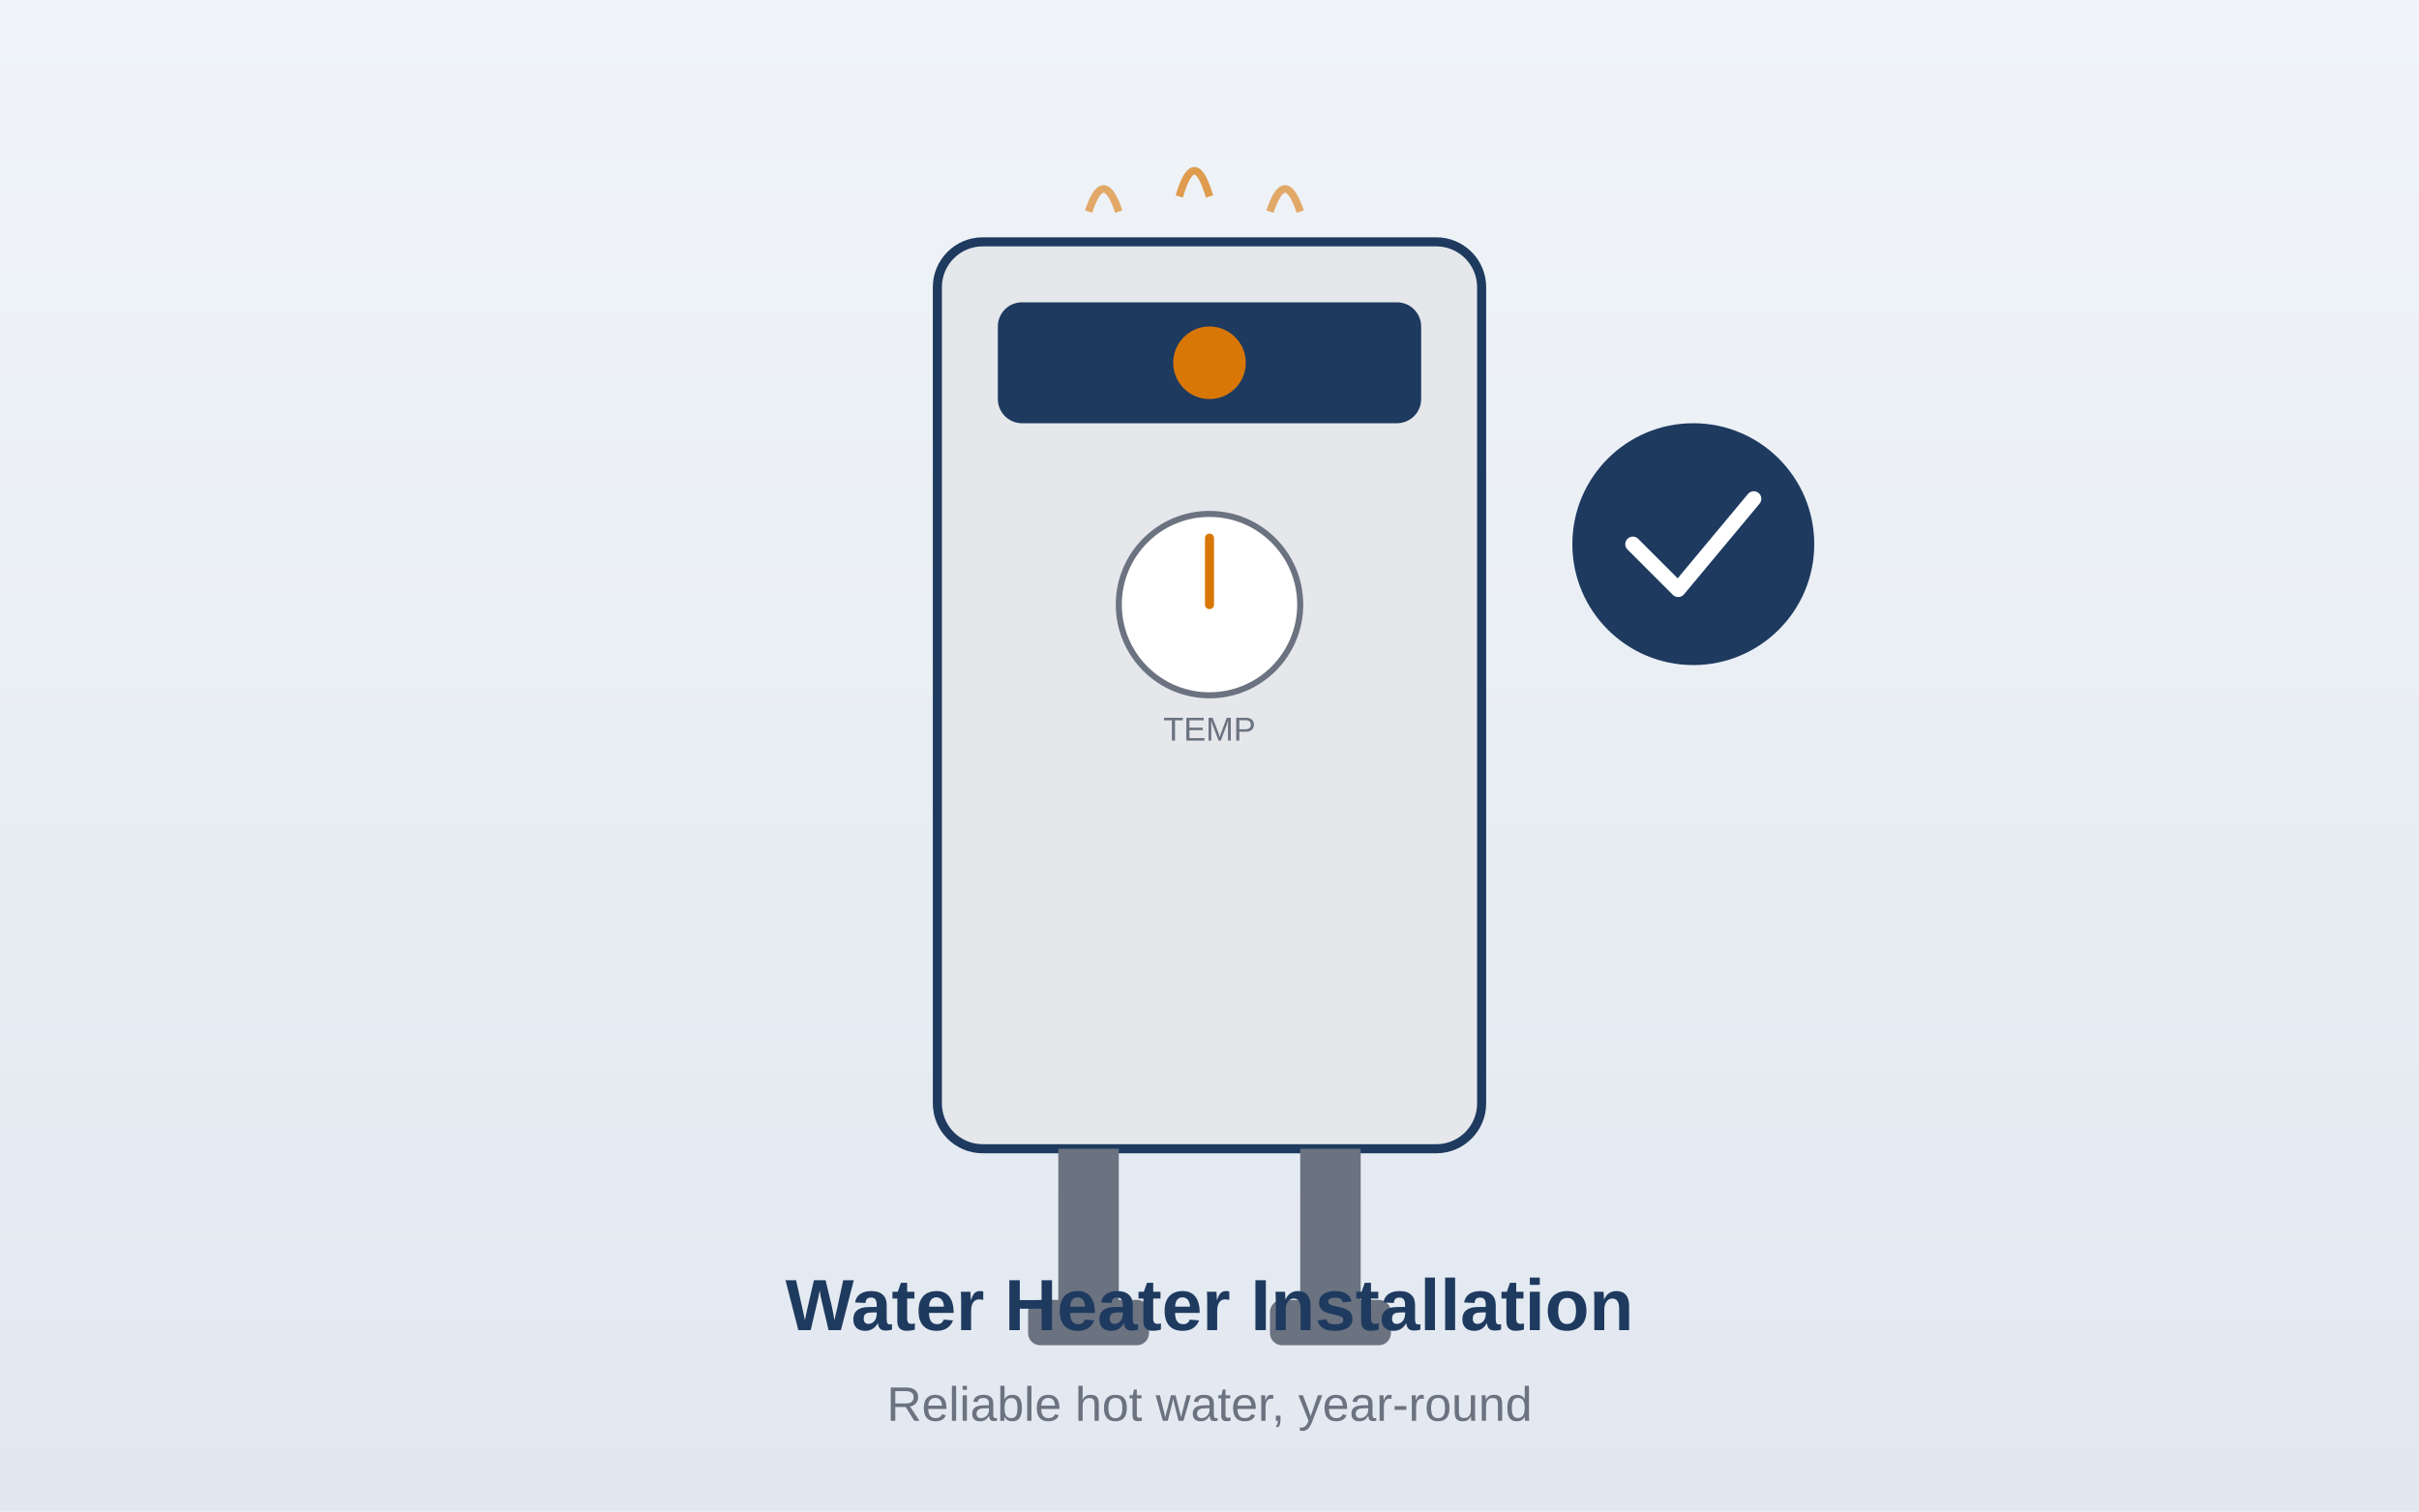
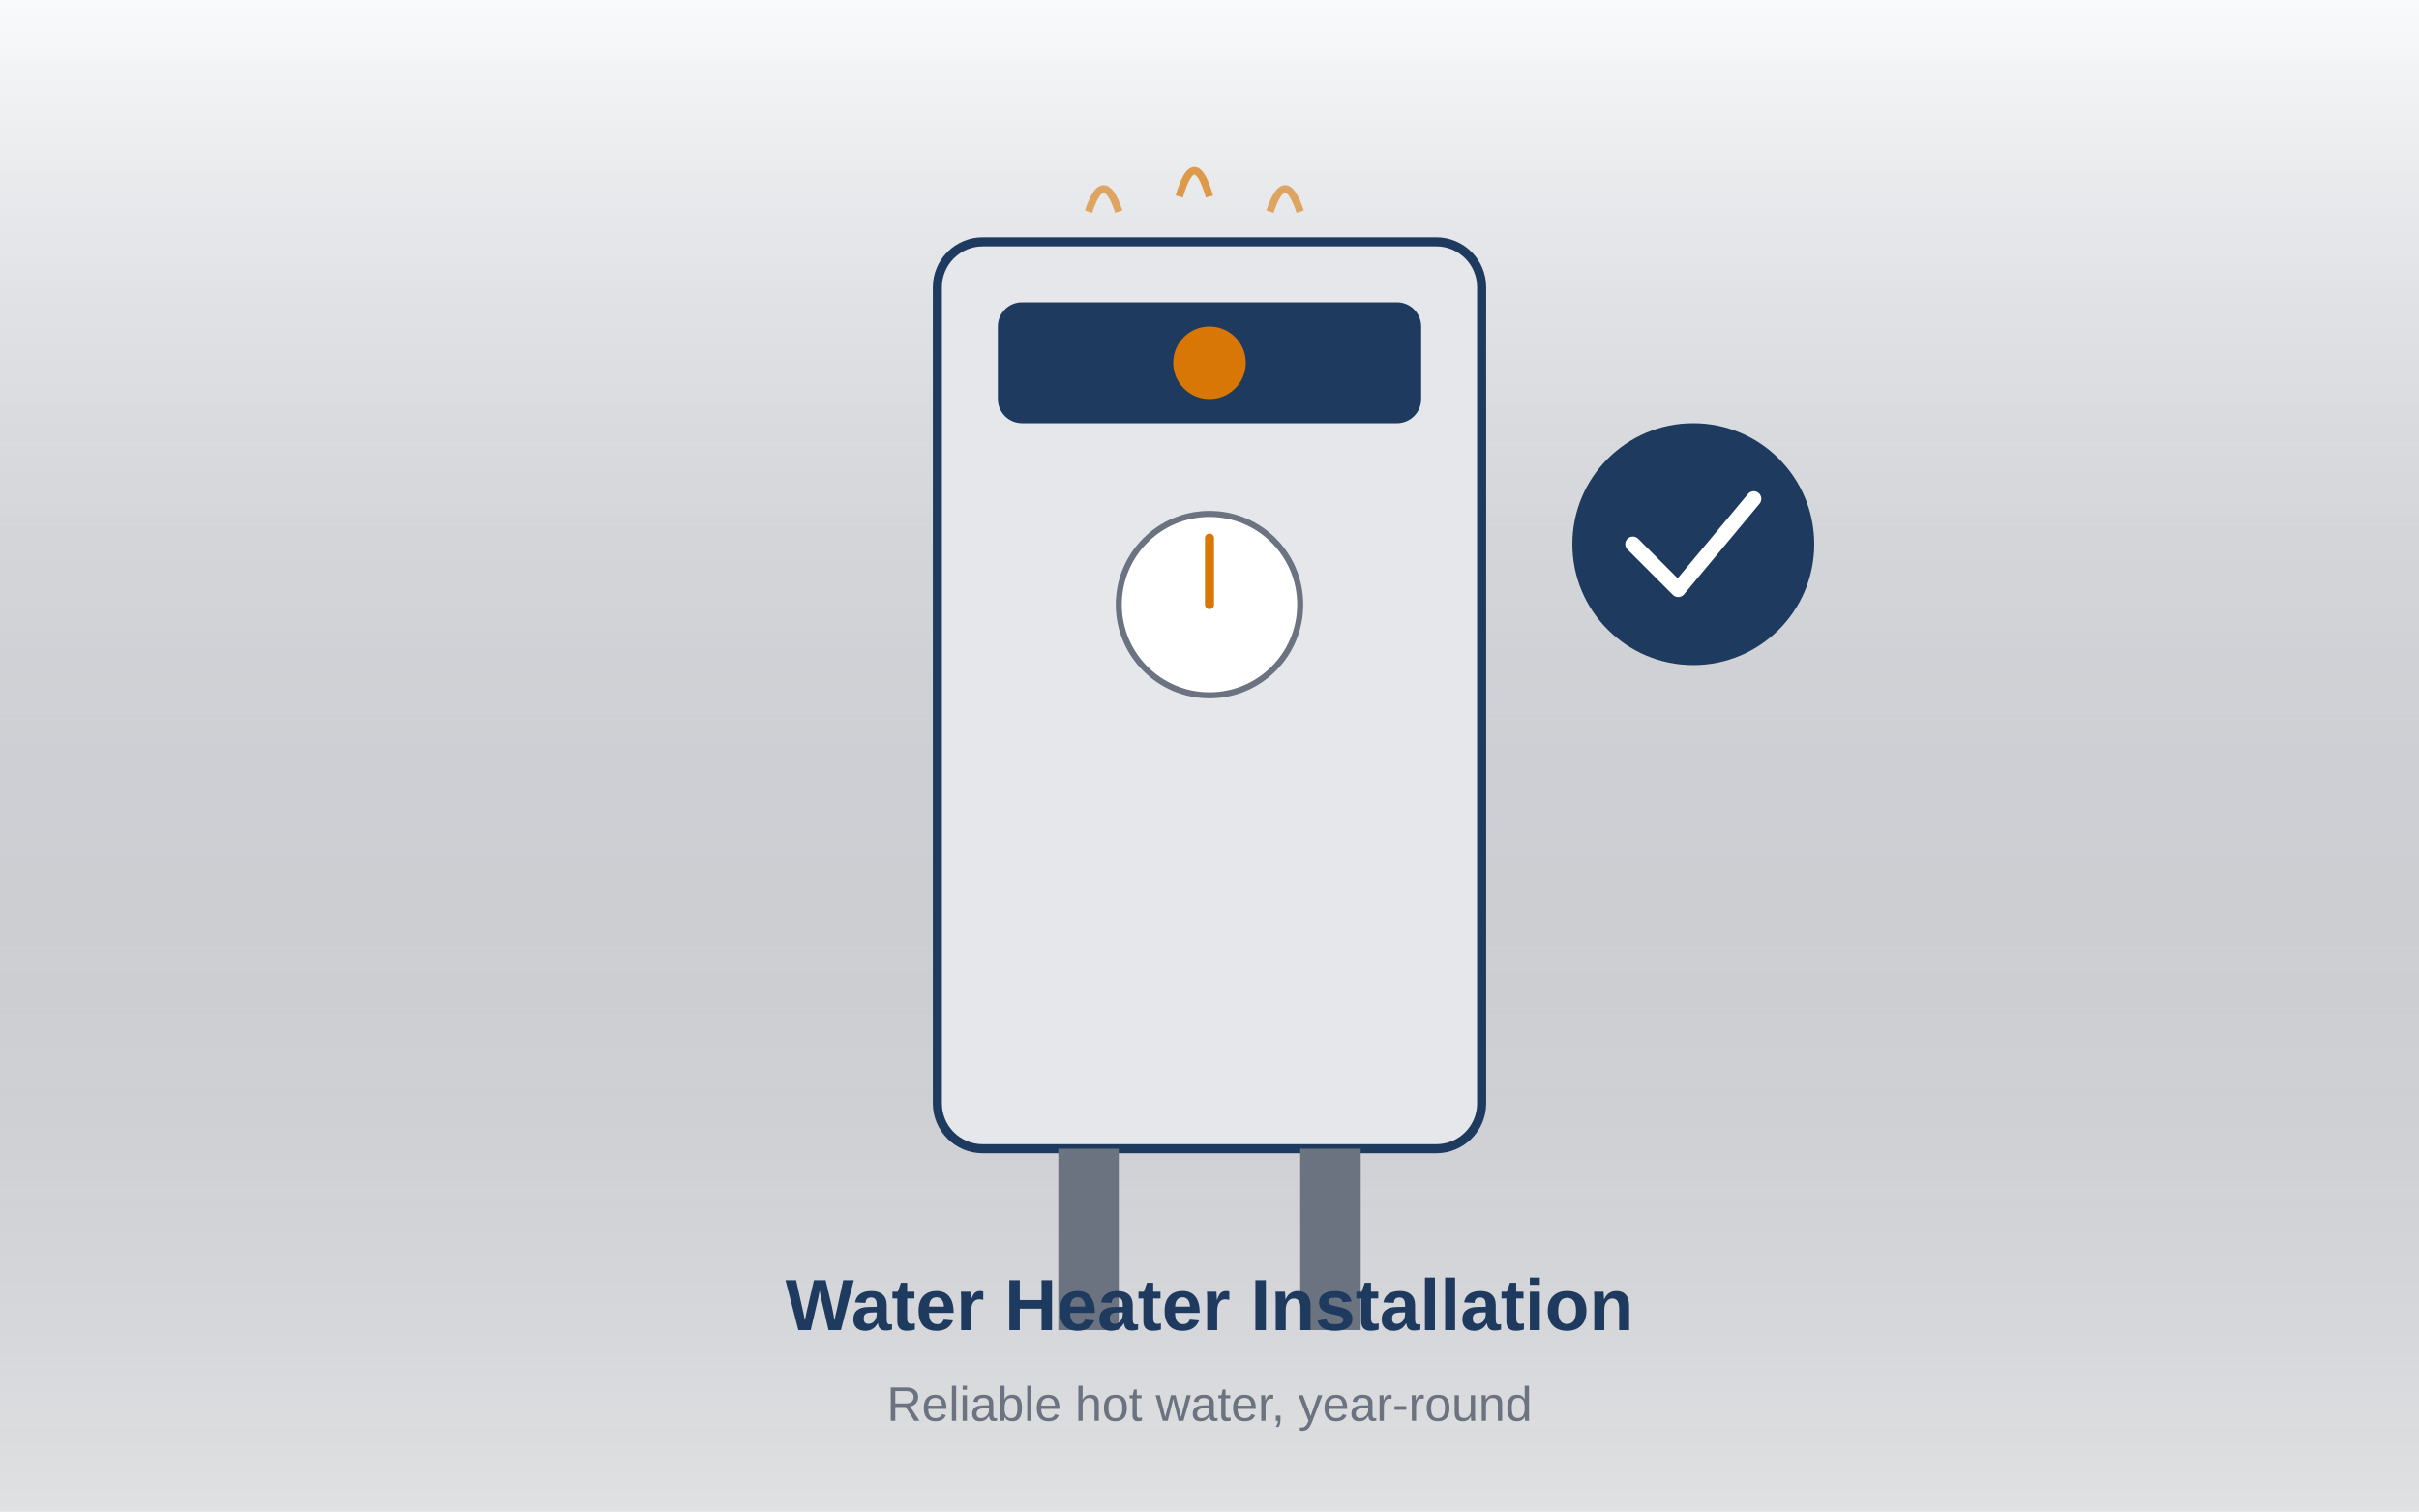
<svg xmlns="http://www.w3.org/2000/svg" viewBox="0 0 800 500" width="800" height="500">
  <defs>
    <linearGradient id="bg2" x1="0" y1="0" x2="0" y2="1">
-       <stop offset="0%" stop-color="#f0f4f8" />
-       <stop offset="100%" stop-color="#e2e8f0" />
+       <stop offset="0%" stop-color="#f9fafb" />
+       <stop offset="100%" stop-color="#6b7280" stop-opacity="0.12" />
    </linearGradient>
  </defs>
  <rect width="800" height="500" fill="url(#bg2)" />
  <rect x="310" y="80" width="180" height="300" rx="15" fill="#e5e7eb" stroke="#1e3a5f" stroke-width="3" />
  <rect x="330" y="100" width="140" height="40" rx="8" fill="#1e3a5f" />
  <circle cx="400" cy="120" r="12" fill="#d97706" />
  <circle cx="400" cy="200" r="30" fill="#fff" stroke="#6b7280" stroke-width="2" />
  <line x1="400" y1="200" x2="400" y2="178" stroke="#d97706" stroke-width="3" stroke-linecap="round" />
-   <text x="400" y="245" text-anchor="middle" font-family="Arial" font-size="11" fill="#6b7280">TEMP</text>
  <rect x="350" y="380" width="20" height="60" fill="#6b7280" />
  <rect x="430" y="380" width="20" height="60" fill="#6b7280" />
-   <rect x="340" y="430" width="40" height="15" rx="4" fill="#6b7280" />
-   <rect x="420" y="430" width="40" height="15" rx="4" fill="#6b7280" />
  <path d="M360 70 Q365 55 370 70" stroke="#d97706" stroke-width="2.5" fill="none" opacity="0.6" />
  <path d="M390 65 Q395 48 400 65" stroke="#d97706" stroke-width="2.5" fill="none" opacity="0.7" />
  <path d="M420 70 Q425 55 430 70" stroke="#d97706" stroke-width="2.5" fill="none" opacity="0.6" />
  <circle cx="560" cy="180" r="40" fill="#1e3a5f" />
  <path d="M540 180 L555 195 L580 165" stroke="#fff" stroke-width="5" fill="none" stroke-linecap="round" stroke-linejoin="round" />
  <text x="400" y="440" text-anchor="middle" font-family="Arial, sans-serif" font-size="24" font-weight="700" fill="#1e3a5f">Water Heater Installation</text>
  <text x="400" y="470" text-anchor="middle" font-family="Arial, sans-serif" font-size="16" fill="#6b7280">Reliable hot water, year-round</text>
</svg>
